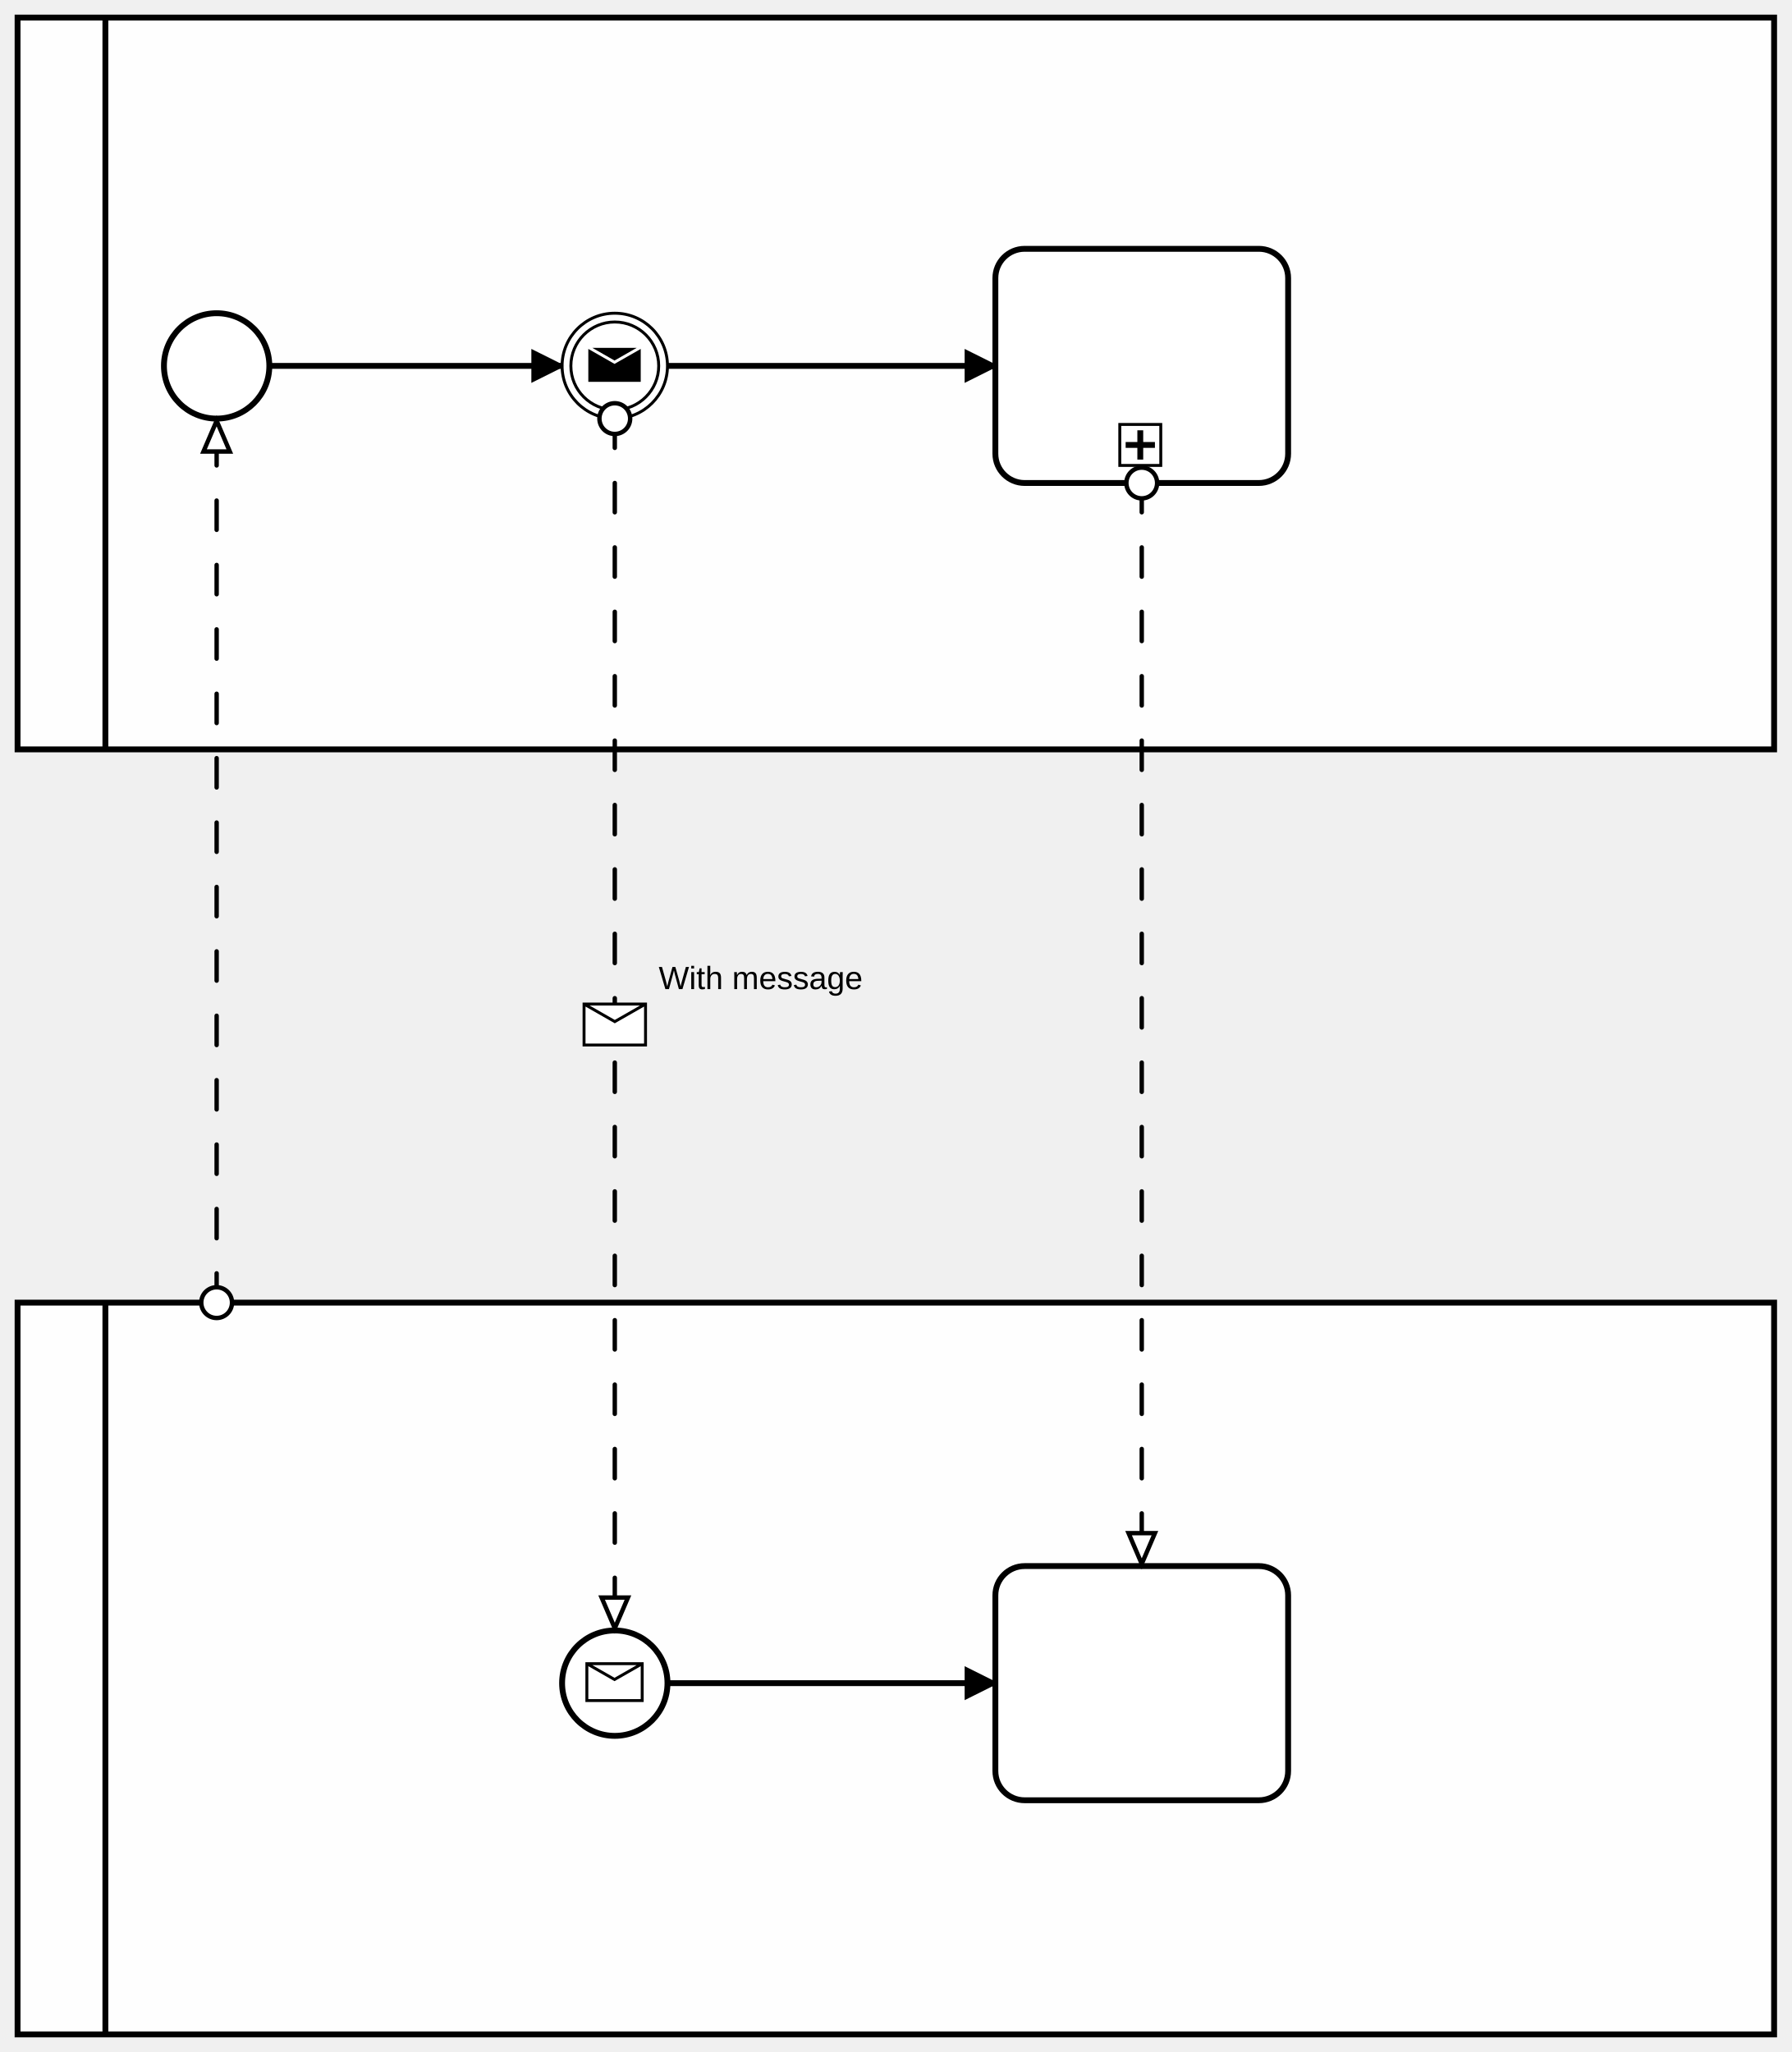
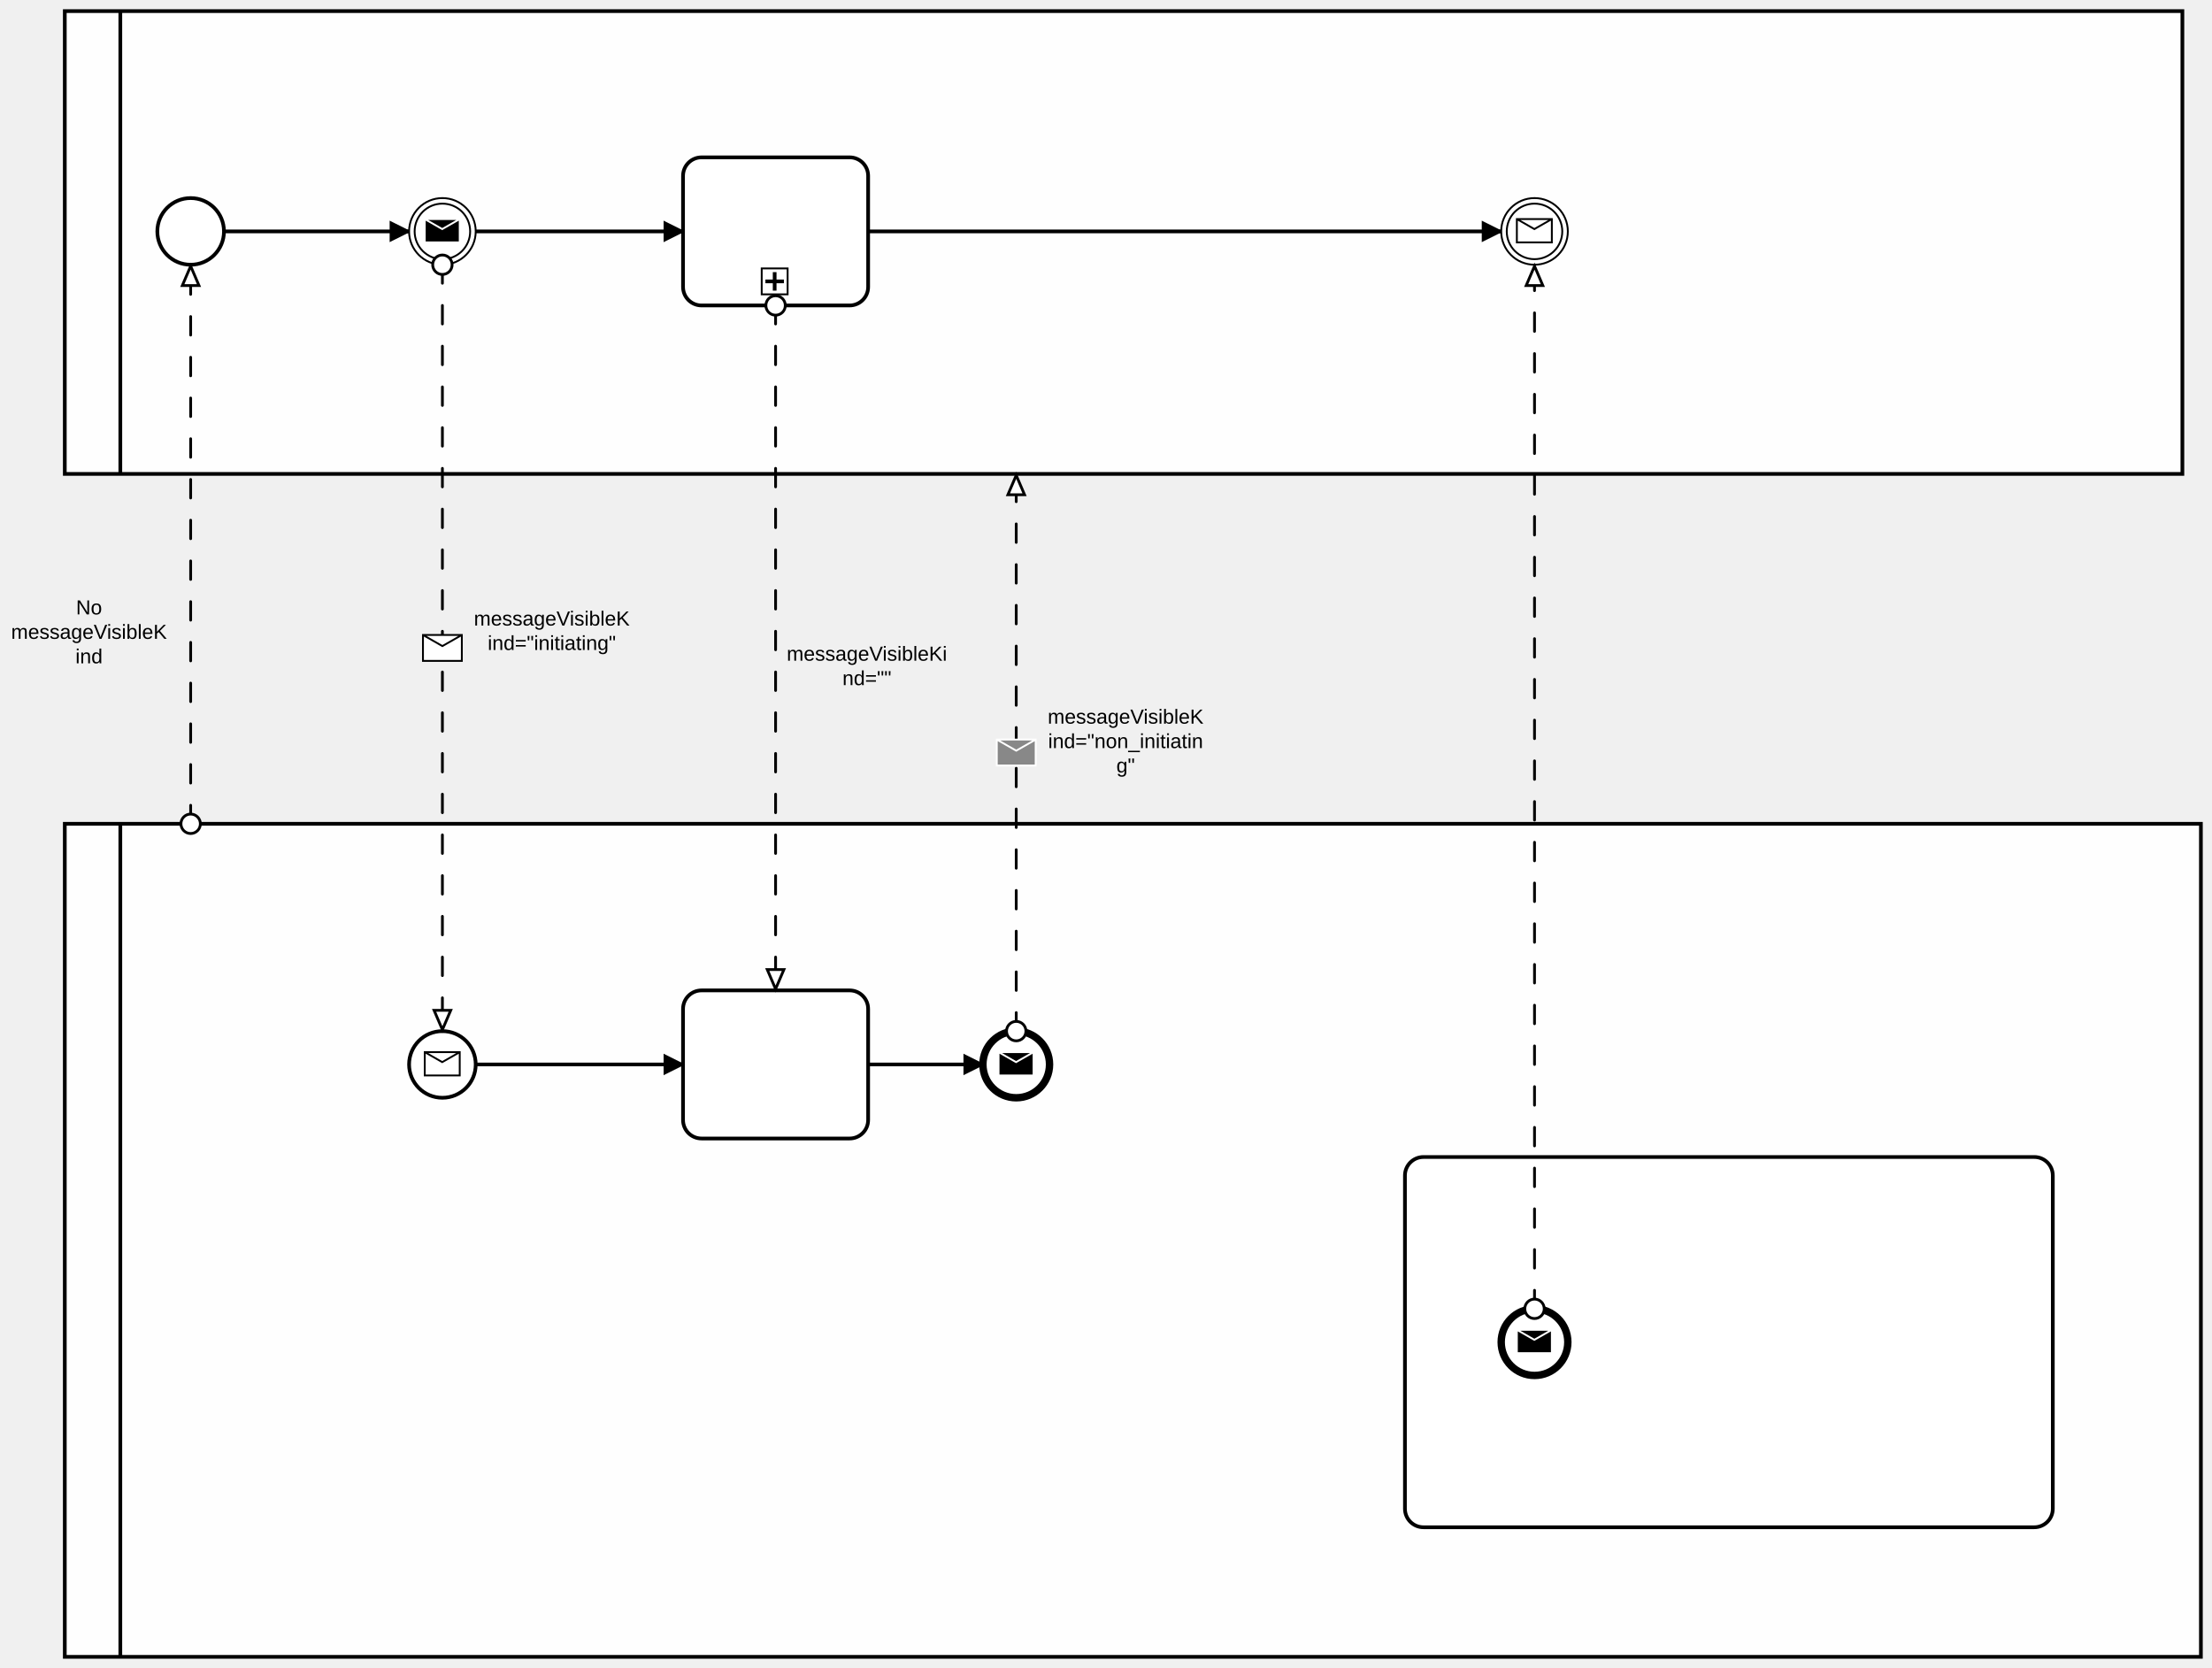
- <svg xmlns="http://www.w3.org/2000/svg" width="612" height="701" viewBox="150 55 612 701" version="1.1">
+ <svg xmlns="http://www.w3.org/2000/svg" width="1195" height="901" viewBox="121 55 1195 901" version="1.1">
  <defs>
-     <marker id="sequenceflow-end-white-black-4yklnj8jcq5cpco361ls2xpza" viewBox="0 0 20 20" refX="11" refY="10" markerWidth="10" markerHeight="10" orient="auto">
+     <marker id="sequenceflow-end-white-black-14ew7lbaapc9ul0z0p7fm1dr2" viewBox="0 0 20 20" refX="11" refY="10" markerWidth="10" markerHeight="10" orient="auto">
      <path d="M 1 5 L 11 10 L 1 15 Z" style="fill: black; stroke-width: 1px; stroke-linecap: round; stroke-dasharray: 10000px, 1px; stroke: black;" />
    </marker>
-     <marker id="association-end-white-black-4yklnj8jcq5cpco361ls2xpza" viewBox="0 0 20 20" refX="12" refY="10" markerWidth="10" markerHeight="10" orient="auto">
-       <path d="M 1 5 L 11 10 L 1 15" style="fill: none; stroke-width: 1.5px; stroke-linecap: round; stroke-dasharray: 10000px, 1px; stroke: black;" />
-     </marker>
-     <marker id="messageflow-end-white-black-4yklnj8jcq5cpco361ls2xpza" viewBox="0 0 20 20" refX="8.5" refY="5" markerWidth="20" markerHeight="20" orient="auto">
+     <marker id="messageflow-end-white-black-14ew7lbaapc9ul0z0p7fm1dr2" viewBox="0 0 20 20" refX="8.5" refY="5" markerWidth="20" markerHeight="20" orient="auto">
      <path d="m 1 5 l 0 -3 l 7 3 l -7 3 z" style="fill: white; stroke-width: 1px; stroke-linecap: butt; stroke-dasharray: 10000px, 1px; stroke: black;" />
    </marker>
-     <marker id="messageflow-start-white-black-4yklnj8jcq5cpco361ls2xpza" viewBox="0 0 20 20" refX="6" refY="6" markerWidth="20" markerHeight="20" orient="auto">
+     <marker id="messageflow-start-white-black-14ew7lbaapc9ul0z0p7fm1dr2" viewBox="0 0 20 20" refX="6" refY="6" markerWidth="20" markerHeight="20" orient="auto">
      <circle cx="6" cy="6" r="3.5" style="fill: white; stroke-width: 1px; stroke-linecap: round; stroke-dasharray: 10000px, 1px; stroke: black;" />
    </marker>
  </defs>
  <g class="djs-group">
    <g class="djs-element djs-shape" data-element-id="Participant_00n9kka" transform="matrix(1, 0, 0, 1, 156, 61)" style="display: block;">
      <g class="djs-visual">
-         <rect x="0" y="0" width="600" height="250" rx="0" ry="0" style="stroke: black; stroke-width: 2px; fill: white; fill-opacity: 0.95;" />
+         <rect x="0" y="0" width="1144" height="250" rx="0" ry="0" style="stroke: black; stroke-width: 2px; fill: white; fill-opacity: 0.95;" />
        <polyline points="30,0 30,250 " style="fill: none; stroke: black; stroke-width: 2px;" />
        <text style="font-family: Arial, sans-serif; font-size: 12px; font-weight: normal; fill: black;" lineHeight="1.2" class="djs-label" transform="matrix(-1.83697e-16, -1, 1, -1.83697e-16, 0, 250)">
          <tspan x="125" y="18.6" />
        </text>
      </g>
-       <rect style="fill: none; stroke-opacity: 0; stroke: white; stroke-width: 15px;" class="djs-hit djs-hit-click-stroke" x="0" y="0" width="600" height="250" />
+       <rect style="fill: none; stroke-opacity: 0; stroke: white; stroke-width: 15px;" class="djs-hit djs-hit-click-stroke" x="0" y="0" width="1144" height="250" />
      <rect style="fill: none; stroke-opacity: 0; stroke: white; stroke-width: 15px;" class="djs-hit djs-hit-all" x="0" y="0" width="30" height="250" />
-       <rect x="-6" y="-6" width="612" height="262" style="fill: none;" class="djs-outline" />
+       <rect x="-6" y="-6" width="1156" height="262" style="fill: none;" class="djs-outline" />
    </g>
    <g class="djs-children">
      <g class="djs-group">
+         <g class="djs-element djs-connection" data-element-id="Flow_1i8z7fa" style="display: block;">
+           <g class="djs-visual">
+             <path d="m  590,180L932,180 " style="fill: none; stroke-width: 2px; stroke: black; stroke-linejoin: round; marker-end: url('#sequenceflow-end-white-black-14ew7lbaapc9ul0z0p7fm1dr2');" />
+           </g>
+           <polyline points="590,180 932,180 " style="fill: none; stroke-opacity: 0; stroke: white; stroke-width: 15px;" class="djs-hit djs-hit-stroke" />
+           <rect x="584" y="174" width="354" height="12" style="fill: none;" class="djs-outline" />
+         </g>
+       </g>
+       <g class="djs-group">
        <g class="djs-element djs-connection" data-element-id="Flow_0y6f1x8" style="display: block;">
          <g class="djs-visual">
-             <path d="m  378,180L490,180 " style="fill: none; stroke-width: 2px; stroke: black; stroke-linejoin: round; marker-end: url('#sequenceflow-end-white-black-4yklnj8jcq5cpco361ls2xpza');" />
+             <path d="m  378,180L490,180 " style="fill: none; stroke-width: 2px; stroke: black; stroke-linejoin: round; marker-end: url('#sequenceflow-end-white-black-14ew7lbaapc9ul0z0p7fm1dr2');" />
          </g>
          <polyline points="378,180 490,180 " style="fill: none; stroke-opacity: 0; stroke: white; stroke-width: 15px;" class="djs-hit djs-hit-stroke" />
          <rect x="372" y="174" width="124" height="12" style="fill: none;" class="djs-outline" />
        </g>
      </g>
      <g class="djs-group">
        <g class="djs-element djs-connection" data-element-id="Flow_1ogee7o" style="display: block;">
          <g class="djs-visual">
-             <path d="m  242,180L342,180 " style="fill: none; stroke-width: 2px; stroke: black; stroke-linejoin: round; marker-end: url('#sequenceflow-end-white-black-4yklnj8jcq5cpco361ls2xpza');" />
+             <path d="m  242,180L342,180 " style="fill: none; stroke-width: 2px; stroke: black; stroke-linejoin: round; marker-end: url('#sequenceflow-end-white-black-14ew7lbaapc9ul0z0p7fm1dr2');" />
          </g>
          <polyline points="242,180 342,180 " style="fill: none; stroke-opacity: 0; stroke: white; stroke-width: 15px;" class="djs-hit djs-hit-stroke" />
          <rect x="236" y="174" width="112" height="12" style="fill: none;" class="djs-outline" />
        </g>
      </g>
      <g class="djs-group">
        <g class="djs-element djs-shape" data-element-id="StartEvent_10a4zcg" transform="matrix(1, 0, 0, 1, 206, 162)" style="display: block;">
          <g class="djs-visual">
            <circle cx="18" cy="18" r="18" style="stroke: black; stroke-width: 2px; fill: white; fill-opacity: 0.95;" />
          </g>
          <rect style="fill: none; stroke-opacity: 0; stroke: white; stroke-width: 15px;" class="djs-hit djs-hit-all" x="0" y="0" width="36" height="36" />
          <rect x="-6" y="-6" width="48" height="48" style="fill: none;" class="djs-outline" />
        </g>
      </g>
      <g class="djs-group">
        <g class="djs-element djs-shape" data-element-id="Event_0y8ppw6" transform="matrix(1, 0, 0, 1, 342, 162)" style="display: block;">
          <g class="djs-visual">
            <circle cx="18" cy="18" r="18" style="stroke: black; stroke-width: 1px; fill: white; fill-opacity: 0.95;" />
            <circle cx="18" cy="18" r="15" style="stroke: black; stroke-width: 1px; fill: none;" />
            <path d="m 8.46,11.34 l 0,12.6 l 18.9,0 l 0,-12.6 z l 9.45,5.4 l 9.45,-5.4" style="fill: black; stroke-width: 1px; stroke: white;" />
          </g>
          <rect style="fill: none; stroke-opacity: 0; stroke: white; stroke-width: 15px;" class="djs-hit djs-hit-all" x="0" y="0" width="36" height="36" />
          <rect x="-6" y="-6" width="48" height="48" style="fill: none;" class="djs-outline" />
        </g>
      </g>
      <g class="djs-group">
        <g class="djs-element djs-shape" data-element-id="Activity_1djz14b" transform="matrix(1, 0, 0, 1, 490, 140)" style="display: block;">
          <g class="djs-visual">
            <rect x="0" y="0" width="100" height="80" rx="10" ry="10" style="stroke: black; stroke-width: 2px; fill: white; fill-opacity: 0.95;" />
            <text style="font-family: Arial, sans-serif; font-size: 12px; font-weight: normal; fill: black;" lineHeight="1.2" class="djs-label">
              <tspan x="50" y="43.6" />
            </text>
            <rect x="0" y="0" width="14" height="14" rx="0" ry="0" style="stroke: black; stroke-width: 1px; fill: white;" transform="matrix(1, 0, 0, 1, 42.5, 60)" />
            <path d="m42.5,60 m 7,2 l 0,10 m -5,-5 l 10,0" style="fill: white; stroke-width: 2px; stroke: black;" data-marker="sub-process" />
          </g>
          <rect style="fill: none; stroke-opacity: 0; stroke: white; stroke-width: 15px;" class="djs-hit djs-hit-all" x="0" y="0" width="100" height="80" />
          <rect x="-6" y="-6" width="112" height="92" style="fill: none;" class="djs-outline" />
        </g>
      </g>
+       <g class="djs-group">
+         <g class="djs-element djs-shape" data-element-id="Event_1yuia7w" transform="matrix(1, 0, 0, 1, 932, 162)" style="display: block;">
+           <g class="djs-visual">
+             <circle cx="18" cy="18" r="18" style="stroke: black; stroke-width: 1px; fill: white; fill-opacity: 0.95;" />
+             <circle cx="18" cy="18" r="15" style="stroke: black; stroke-width: 1px; fill: none;" />
+             <path d="m 8.46,11.34 l 0,12.6 l 18.9,0 l 0,-12.6 z l 9.45,5.4 l 9.45,-5.4" style="fill: white; stroke-width: 1px; stroke: black;" />
+           </g>
+           <rect style="fill: none; stroke-opacity: 0; stroke: white; stroke-width: 15px;" class="djs-hit djs-hit-all" x="0" y="0" width="36" height="36" />
+           <rect x="-6" y="-6" width="48" height="48" style="fill: none;" class="djs-outline" />
+         </g>
+       </g>
    </g>
  </g>
  <g class="djs-group">
    <g class="djs-element djs-shape" data-element-id="Participant_1lrbc9r" transform="matrix(1, 0, 0, 1, 156, 500)" style="display: block;">
      <g class="djs-visual">
-         <rect x="0" y="0" width="600" height="250" rx="0" ry="0" style="stroke: black; stroke-width: 2px; fill: white; fill-opacity: 0.95;" />
-         <polyline points="30,0 30,250 " style="fill: none; stroke: black; stroke-width: 2px;" />
-         <text style="font-family: Arial, sans-serif; font-size: 12px; font-weight: normal; fill: black;" lineHeight="1.2" class="djs-label" transform="matrix(-1.83697e-16, -1, 1, -1.83697e-16, 0, 250)">
-           <tspan x="125" y="18.6" />
-         </text>
-       </g>
-       <rect style="fill: none; stroke-opacity: 0; stroke: white; stroke-width: 15px;" class="djs-hit djs-hit-click-stroke" x="0" y="0" width="600" height="250" />
-       <rect style="fill: none; stroke-opacity: 0; stroke: white; stroke-width: 15px;" class="djs-hit djs-hit-all" x="0" y="0" width="30" height="250" />
-       <rect x="-6" y="-6" width="612" height="262" style="fill: none;" class="djs-outline" />
+         <rect x="0" y="0" width="1154" height="450" rx="0" ry="0" style="stroke: black; stroke-width: 2px; fill: white; fill-opacity: 0.95;" />
+         <polyline points="30,0 30,450 " style="fill: none; stroke: black; stroke-width: 2px;" />
+         <text style="font-family: Arial, sans-serif; font-size: 12px; font-weight: normal; fill: black;" lineHeight="1.2" class="djs-label" transform="matrix(-1.83697e-16, -1, 1, -1.83697e-16, 0, 450)">
+           <tspan x="225" y="18.6" />
+         </text>
+       </g>
+       <rect style="fill: none; stroke-opacity: 0; stroke: white; stroke-width: 15px;" class="djs-hit djs-hit-click-stroke" x="0" y="0" width="1154" height="450" />
+       <rect style="fill: none; stroke-opacity: 0; stroke: white; stroke-width: 15px;" class="djs-hit djs-hit-all" x="0" y="0" width="30" height="450" />
+       <rect x="-6" y="-6" width="1166" height="462" style="fill: none;" class="djs-outline" />
    </g>
    <g class="djs-children">
      <g class="djs-group">
+         <g class="djs-element djs-connection" data-element-id="Flow_0k3b0rp" style="display: block;">
+           <g class="djs-visual">
+             <path d="m  590,630L652,630 " style="fill: none; stroke-width: 2px; stroke: black; stroke-linejoin: round; marker-end: url('#sequenceflow-end-white-black-14ew7lbaapc9ul0z0p7fm1dr2');" />
+           </g>
+           <polyline points="590,630 652,630 " style="fill: none; stroke-opacity: 0; stroke: white; stroke-width: 15px;" class="djs-hit djs-hit-stroke" />
+           <rect x="584" y="624" width="74" height="12" style="fill: none;" class="djs-outline" />
+         </g>
+       </g>
+       <g class="djs-group">
        <g class="djs-element djs-connection" data-element-id="Flow_18nrrmo" style="display: block;">
          <g class="djs-visual">
-             <path d="m  378,630L490,630 " style="fill: none; stroke-width: 2px; stroke: black; stroke-linejoin: round; marker-end: url('#sequenceflow-end-white-black-4yklnj8jcq5cpco361ls2xpza');" />
+             <path d="m  378,630L490,630 " style="fill: none; stroke-width: 2px; stroke: black; stroke-linejoin: round; marker-end: url('#sequenceflow-end-white-black-14ew7lbaapc9ul0z0p7fm1dr2');" />
          </g>
          <polyline points="378,630 490,630 " style="fill: none; stroke-opacity: 0; stroke: white; stroke-width: 15px;" class="djs-hit djs-hit-stroke" />
          <rect x="372" y="624" width="124" height="12" style="fill: none;" class="djs-outline" />
        </g>
      </g>
      <g class="djs-group">
        <g class="djs-element djs-shape" data-element-id="Activity_1onkki6" transform="matrix(1, 0, 0, 1, 490, 590)" style="display: block;">
          <g class="djs-visual">
            <rect x="0" y="0" width="100" height="80" rx="10" ry="10" style="stroke: black; stroke-width: 2px; fill: white; fill-opacity: 0.95;" />
            <text style="font-family: Arial, sans-serif; font-size: 12px; font-weight: normal; fill: black;" lineHeight="1.2" class="djs-label">
              <tspan x="50" y="43.6" />
            </text>
          </g>
          <rect style="fill: none; stroke-opacity: 0; stroke: white; stroke-width: 15px;" class="djs-hit djs-hit-all" x="0" y="0" width="100" height="80" />
          <rect x="-6" y="-6" width="112" height="92" style="fill: none;" class="djs-outline" />
        </g>
      </g>
      <g class="djs-group">
        <g class="djs-element djs-shape" data-element-id="Event_0am4wej" transform="matrix(1, 0, 0, 1, 342, 612)" style="display: block;">
          <g class="djs-visual">
            <circle cx="18" cy="18" r="18" style="stroke: black; stroke-width: 2px; fill: white; fill-opacity: 0.95;" />
            <path d="m 8.46,11.34 l 0,12.6 l 18.9,0 l 0,-12.6 z l 9.45,5.4 l 9.45,-5.4" style="fill: white; stroke-width: 1px; stroke: black;" />
          </g>
          <rect style="fill: none; stroke-opacity: 0; stroke: white; stroke-width: 15px;" class="djs-hit djs-hit-all" x="0" y="0" width="36" height="36" />
          <rect x="-6" y="-6" width="48" height="48" style="fill: none;" class="djs-outline" />
        </g>
      </g>
-     </g>
-   </g>
-   <g class="djs-group">
-     <g class="djs-element djs-connection" data-element-id="Flow_1w5abau" style="display: block;">
-       <g class="djs-visual">
-         <path d="m  224,500L224,198 " style="fill: none; stroke-width: 1.5px; stroke: black; marker-end: url('#messageflow-end-white-black-4yklnj8jcq5cpco361ls2xpza'); marker-start: url('#messageflow-start-white-black-4yklnj8jcq5cpco361ls2xpza'); stroke-dasharray: 10px, 12px; stroke-linecap: round; stroke-linejoin: round;" />
+       <g class="djs-group">
+         <g class="djs-element djs-shape" data-element-id="Event_0yrwzg7" transform="matrix(1, 0, 0, 1, 652, 612)" style="display: block;">
+           <g class="djs-visual">
+             <circle cx="18" cy="18" r="18" style="stroke: black; stroke-width: 4px; fill: white; fill-opacity: 0.95;" />
+             <path d="m 8.46,11.34 l 0,12.6 l 18.9,0 l 0,-12.6 z l 9.45,5.4 l 9.45,-5.4" style="fill: black; stroke-width: 1px; stroke: white;" />
+           </g>
+           <rect style="fill: none; stroke-opacity: 0; stroke: white; stroke-width: 15px;" class="djs-hit djs-hit-all" x="0" y="0" width="36" height="36" />
+           <rect x="-6" y="-6" width="48" height="48" style="fill: none;" class="djs-outline" />
+         </g>
+       </g>
+       <g class="djs-group">
+         <g class="djs-element djs-shape" data-element-id="Activity_0pkkikl" transform="matrix(1, 0, 0, 1, 880, 680)" style="display: block;">
+           <g class="djs-visual">
+             <rect x="0" y="0" width="350" height="200" rx="10" ry="10" style="stroke: black; stroke-width: 2px; fill: white; fill-opacity: 0.95;" />
+             <text style="font-family: Arial, sans-serif; font-size: 12px; font-weight: normal; fill: black;" lineHeight="1.2" class="djs-label">
+               <tspan x="175" y="15.8" />
+             </text>
+           </g>
+           <rect style="fill: none; stroke-opacity: 0; stroke: white; stroke-width: 15px;" class="djs-hit djs-hit-click-stroke" x="0" y="0" width="350" height="200" />
+           <rect style="fill: none; stroke-opacity: 0; stroke: white; stroke-width: 15px;" class="djs-hit djs-hit-all" x="0" y="0" width="350" height="30" />
+           <rect x="-6" y="-6" width="362" height="212" style="fill: none;" class="djs-outline" />
+         </g>
+         <g class="djs-children">
+           <g class="djs-group">
+             <g class="djs-element djs-shape" data-element-id="Event_18opbij" transform="matrix(1, 0, 0, 1, 932, 762)" style="display: block;">
+               <g class="djs-visual">
+                 <circle cx="18" cy="18" r="18" style="stroke: black; stroke-width: 4px; fill: white; fill-opacity: 0.95;" />
+                 <path d="m 8.46,11.34 l 0,12.6 l 18.9,0 l 0,-12.6 z l 9.45,5.4 l 9.45,-5.4" style="fill: black; stroke-width: 1px; stroke: white;" />
+               </g>
+               <rect style="fill: none; stroke-opacity: 0; stroke: white; stroke-width: 15px;" class="djs-hit djs-hit-all" x="0" y="0" width="36" height="36" />
+               <rect x="-6" y="-6" width="48" height="48" style="fill: none;" class="djs-outline" />
+             </g>
+           </g>
+         </g>
+       </g>
+     </g>
+   </g>
+   <g class="djs-group">
+     <g class="djs-element djs-connection" data-element-id="Flow_no_messageVisibleKind" style="display: block;">
+       <g class="djs-visual">
+         <path d="m  224,500L224,198 " style="fill: none; stroke-width: 1.5px; stroke: black; marker-end: url('#messageflow-end-white-black-14ew7lbaapc9ul0z0p7fm1dr2'); marker-start: url('#messageflow-start-white-black-14ew7lbaapc9ul0z0p7fm1dr2'); stroke-dasharray: 10px, 12px; stroke-linecap: round; stroke-linejoin: round;" />
      </g>
      <polyline points="224,500 224,198 " style="fill: none; stroke-opacity: 0; stroke: white; stroke-width: 15px;" class="djs-hit djs-hit-stroke" />
      <rect x="218" y="192" width="12" height="314" style="fill: none;" class="djs-outline" />
    </g>
  </g>
  <g class="djs-group">
-     <g class="djs-element djs-connection" data-element-id="Flow_1d9kjgg" style="display: block;">
-       <g class="djs-visual">
-         <path d="m  540,220L540,590 " style="fill: none; stroke-width: 1.5px; stroke: black; marker-end: url('#messageflow-end-white-black-4yklnj8jcq5cpco361ls2xpza'); marker-start: url('#messageflow-start-white-black-4yklnj8jcq5cpco361ls2xpza'); stroke-dasharray: 10px, 12px; stroke-linecap: round; stroke-linejoin: round;" />
+     <g class="djs-element djs-shape" data-element-id="Flow_no_messageVisibleKind_label" transform="matrix(1, 0, 0, 1, 127, 377)" style="display: block;">
+       <g class="djs-visual">
+         <text style="font-family: Arial, sans-serif; font-size: 11px; font-weight: normal; fill: black;" lineHeight="1.2" class="djs-label">
+           <tspan x="35.062" y="9.9">No </tspan>
+           <tspan x="0" y="23.1">messageVisibleK</tspan>
+           <tspan x="34.753" y="36.3">ind</tspan>
+         </text>
+       </g>
+       <rect style="fill: none; stroke-opacity: 0; stroke: white; stroke-width: 15px;" class="djs-hit djs-hit-all" x="0" y="0" width="85" height="40" />
+       <rect x="-6" y="-6" width="97" height="52" style="fill: none;" class="djs-outline" />
+     </g>
+   </g>
+   <g class="djs-group">
+     <g class="djs-element djs-connection" data-element-id="Flow_empty_messageVisibleKind" style="display: block;">
+       <g class="djs-visual">
+         <path d="m  540,220L540,590 " style="fill: none; stroke-width: 1.5px; stroke: black; marker-end: url('#messageflow-end-white-black-14ew7lbaapc9ul0z0p7fm1dr2'); marker-start: url('#messageflow-start-white-black-14ew7lbaapc9ul0z0p7fm1dr2'); stroke-dasharray: 10px, 12px; stroke-linecap: round; stroke-linejoin: round;" />
      </g>
      <polyline points="540,220 540,590 " style="fill: none; stroke-opacity: 0; stroke: white; stroke-width: 15px;" class="djs-hit djs-hit-stroke" />
      <rect x="534" y="214" width="12" height="382" style="fill: none;" class="djs-outline" />
    </g>
  </g>
  <g class="djs-group">
-     <g class="djs-element djs-connection" data-element-id="Flow_15ehhm9" style="display: block;">
-       <g class="djs-visual">
-         <path d="m  360,198L360,612 " style="fill: none; stroke-width: 1.5px; stroke: black; marker-end: url('#messageflow-end-white-black-4yklnj8jcq5cpco361ls2xpza'); marker-start: url('#messageflow-start-white-black-4yklnj8jcq5cpco361ls2xpza'); stroke-dasharray: 10px, 12px; stroke-linecap: round; stroke-linejoin: round;" />
+     <g class="djs-element djs-shape" data-element-id="Flow_empty_messageVisibleKind_label" transform="matrix(1, 0, 0, 1, 546, 402)" style="display: block;">
+       <g class="djs-visual">
+         <text style="font-family: Arial, sans-serif; font-size: 11px; font-weight: normal; fill: black;" lineHeight="1.2" class="djs-label">
+           <tspan x="0" y="9.9">messageVisibleKi</tspan>
+           <tspan x="30.101" y="23.1">nd=""</tspan>
+         </text>
+       </g>
+       <rect style="fill: none; stroke-opacity: 0; stroke: white; stroke-width: 15px;" class="djs-hit djs-hit-all" x="0" y="0" width="87" height="27" />
+       <rect x="-6" y="-6" width="99" height="39" style="fill: none;" class="djs-outline" />
+     </g>
+   </g>
+   <g class="djs-group">
+     <g class="djs-element djs-connection" data-element-id="Flow_initiating_messageVisibleKind" style="display: block;">
+       <g class="djs-visual">
+         <path d="m  360,198L360,612 " style="fill: none; stroke-width: 1.5px; stroke: black; marker-end: url('#messageflow-end-white-black-14ew7lbaapc9ul0z0p7fm1dr2'); marker-start: url('#messageflow-start-white-black-14ew7lbaapc9ul0z0p7fm1dr2'); stroke-dasharray: 10px, 12px; stroke-linecap: round; stroke-linejoin: round;" />
        <path d="m 360,405 m -10.5 ,-7 l 0,14 l 21,0 l 0,-14 z l 10.5,6 l 10.5,-6" style="fill: white; stroke-width: 1px; stroke: black;" />
      </g>
      <polyline points="360,198 360,612 " style="fill: none; stroke-opacity: 0; stroke: white; stroke-width: 15px;" class="djs-hit djs-hit-stroke" />
      <rect x="354" y="192" width="12" height="426" style="fill: none;" class="djs-outline" />
    </g>
  </g>
  <g class="djs-group">
-     <g class="djs-element djs-shape" data-element-id="Flow_15ehhm9_label" transform="matrix(1, 0, 0, 1, 375, 383)" style="display: block;">
-       <g class="djs-visual">
-         <text style="font-family: Arial, sans-serif; font-size: 11px; font-weight: normal; fill: black;" lineHeight="1.2" class="djs-label">
-           <tspan x="0" y="9.9">With message</tspan>
-         </text>
-       </g>
-       <rect style="fill: none; stroke-opacity: 0; stroke: white; stroke-width: 15px;" class="djs-hit djs-hit-all" x="0" y="0" width="70" height="14" />
-       <rect x="-6" y="-6" width="82" height="26" style="fill: none;" class="djs-outline" />
+     <g class="djs-element djs-shape" data-element-id="Flow_initiating_messageVisibleKind_label" transform="matrix(1, 0, 0, 1, 377, 383)" style="display: block;">
+       <g class="djs-visual">
+         <text style="font-family: Arial, sans-serif; font-size: 11px; font-weight: normal; fill: black;" lineHeight="1.2" class="djs-label">
+           <tspan x="0" y="9.9">messageVisibleK</tspan>
+           <tspan x="7.459" y="23.1">ind="initiating"</tspan>
+         </text>
+       </g>
+       <rect style="fill: none; stroke-opacity: 0; stroke: white; stroke-width: 15px;" class="djs-hit djs-hit-all" x="0" y="0" width="85" height="27" />
+       <rect x="-6" y="-6" width="97" height="39" style="fill: none;" class="djs-outline" />
+     </g>
+   </g>
+   <g class="djs-group">
+     <g class="djs-element djs-connection" data-element-id="Flow_non_initiating_messageVisibleKind" style="display: block;">
+       <g class="djs-visual">
+         <path d="m  670,612L670,311 " style="fill: none; stroke-width: 1.5px; stroke: black; marker-end: url('#messageflow-end-white-black-14ew7lbaapc9ul0z0p7fm1dr2'); marker-start: url('#messageflow-start-white-black-14ew7lbaapc9ul0z0p7fm1dr2'); stroke-dasharray: 10px, 12px; stroke-linecap: round; stroke-linejoin: round;" />
+         <path d="m 670,461.5 m -10.5 ,-7 l 0,14 l 21,0 l 0,-14 z l 10.5,6 l 10.5,-6" style="fill: rgb(136, 136, 136); stroke-width: 1px; stroke: white;" />
+       </g>
+       <polyline points="670,612 670,311 " style="fill: none; stroke-opacity: 0; stroke: white; stroke-width: 15px;" class="djs-hit djs-hit-stroke" />
+       <rect x="664" y="305" width="12" height="313" style="fill: none;" class="djs-outline" />
+     </g>
+   </g>
+   <g class="djs-group">
+     <g class="djs-element djs-shape" data-element-id="Flow_non_initiating_messageVisibleKind_label" transform="matrix(1, 0, 0, 1, 687, 436)" style="display: block;">
+       <g class="djs-visual">
+         <text style="font-family: Arial, sans-serif; font-size: 11px; font-weight: normal; fill: black;" lineHeight="1.2" class="djs-label">
+           <tspan x="0" y="9.9">messageVisibleK</tspan>
+           <tspan x="0.229" y="23.1">ind="non_initiatin</tspan>
+           <tspan x="37.091" y="36.3">g"</tspan>
+         </text>
+       </g>
+       <rect style="fill: none; stroke-opacity: 0; stroke: white; stroke-width: 15px;" class="djs-hit djs-hit-all" x="0" y="0" width="85" height="40" />
+       <rect x="-6" y="-6" width="97" height="52" style="fill: none;" class="djs-outline" />
+     </g>
+   </g>
+   <g class="djs-group">
+     <g class="djs-element djs-connection" data-element-id="Flow_0re4qpx" style="display: block;">
+       <g class="djs-visual">
+         <path d="m  950,762L950,198 " style="fill: none; stroke-width: 1.5px; stroke: black; marker-end: url('#messageflow-end-white-black-14ew7lbaapc9ul0z0p7fm1dr2'); marker-start: url('#messageflow-start-white-black-14ew7lbaapc9ul0z0p7fm1dr2'); stroke-dasharray: 10px, 12px; stroke-linecap: round; stroke-linejoin: round;" />
+       </g>
+       <polyline points="950,762 950,198 " style="fill: none; stroke-opacity: 0; stroke: white; stroke-width: 15px;" class="djs-hit djs-hit-stroke" />
+       <rect x="944" y="192" width="12" height="576" style="fill: none;" class="djs-outline" />
    </g>
  </g>
</svg>
